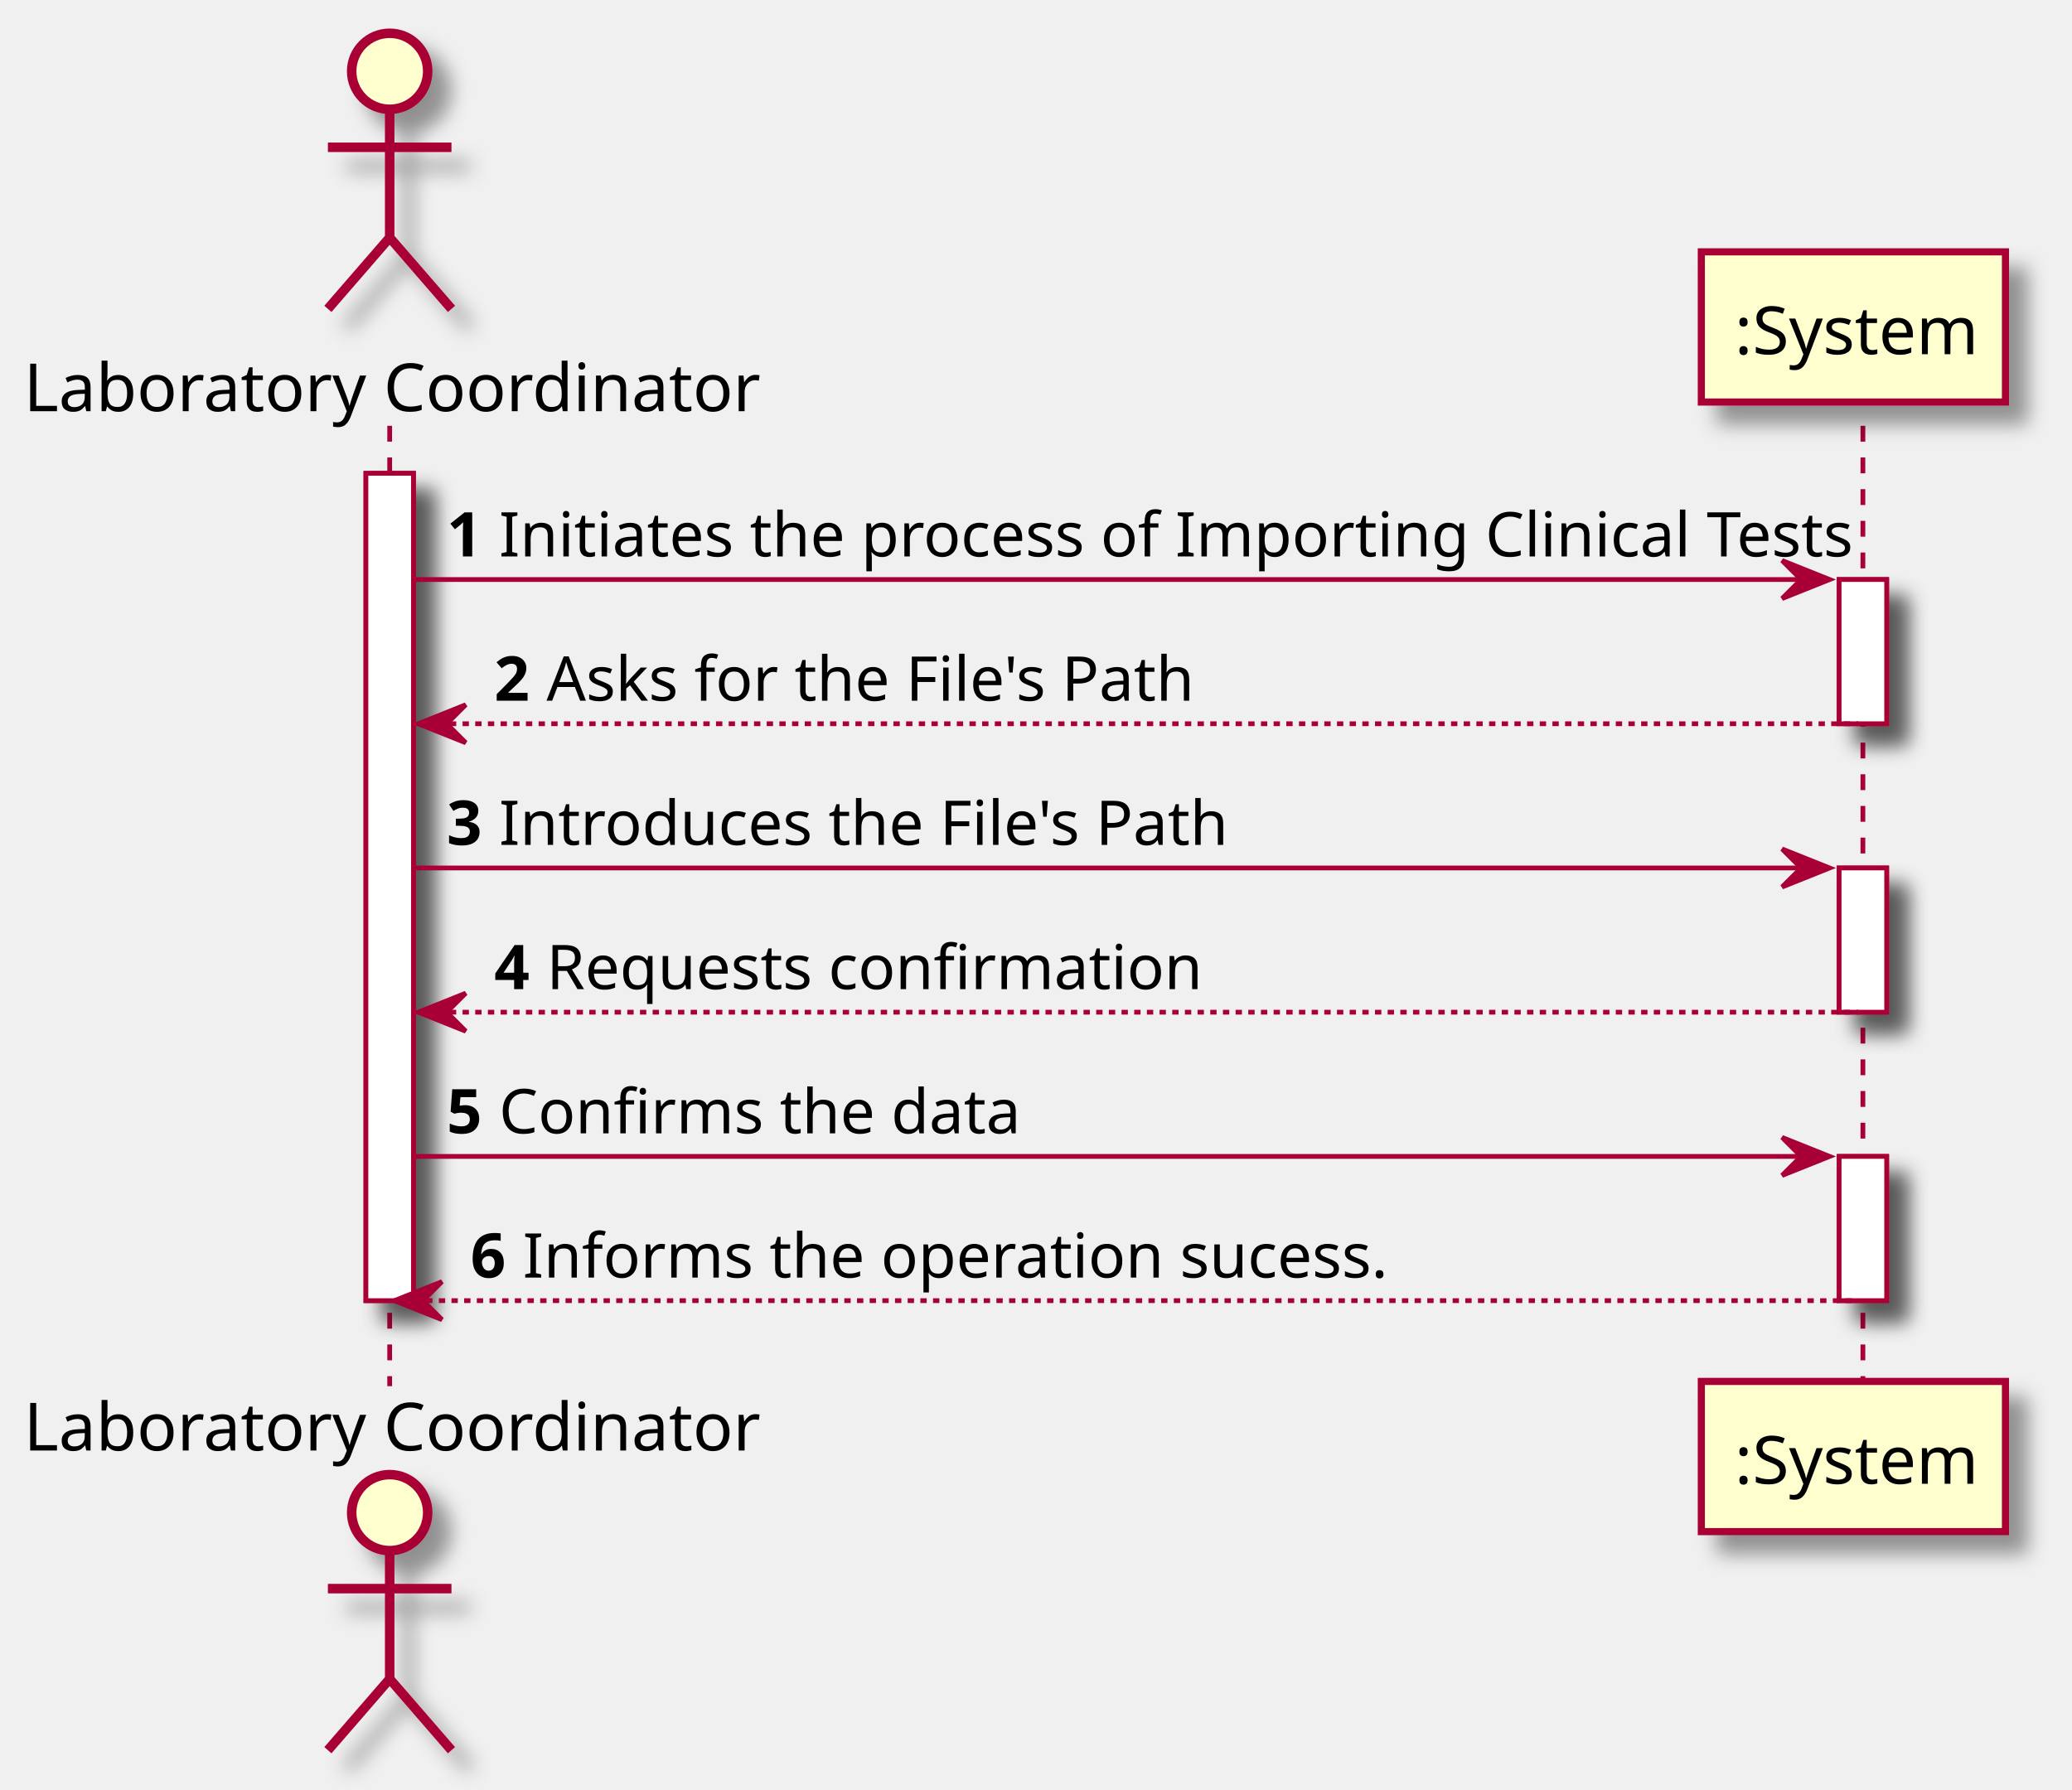
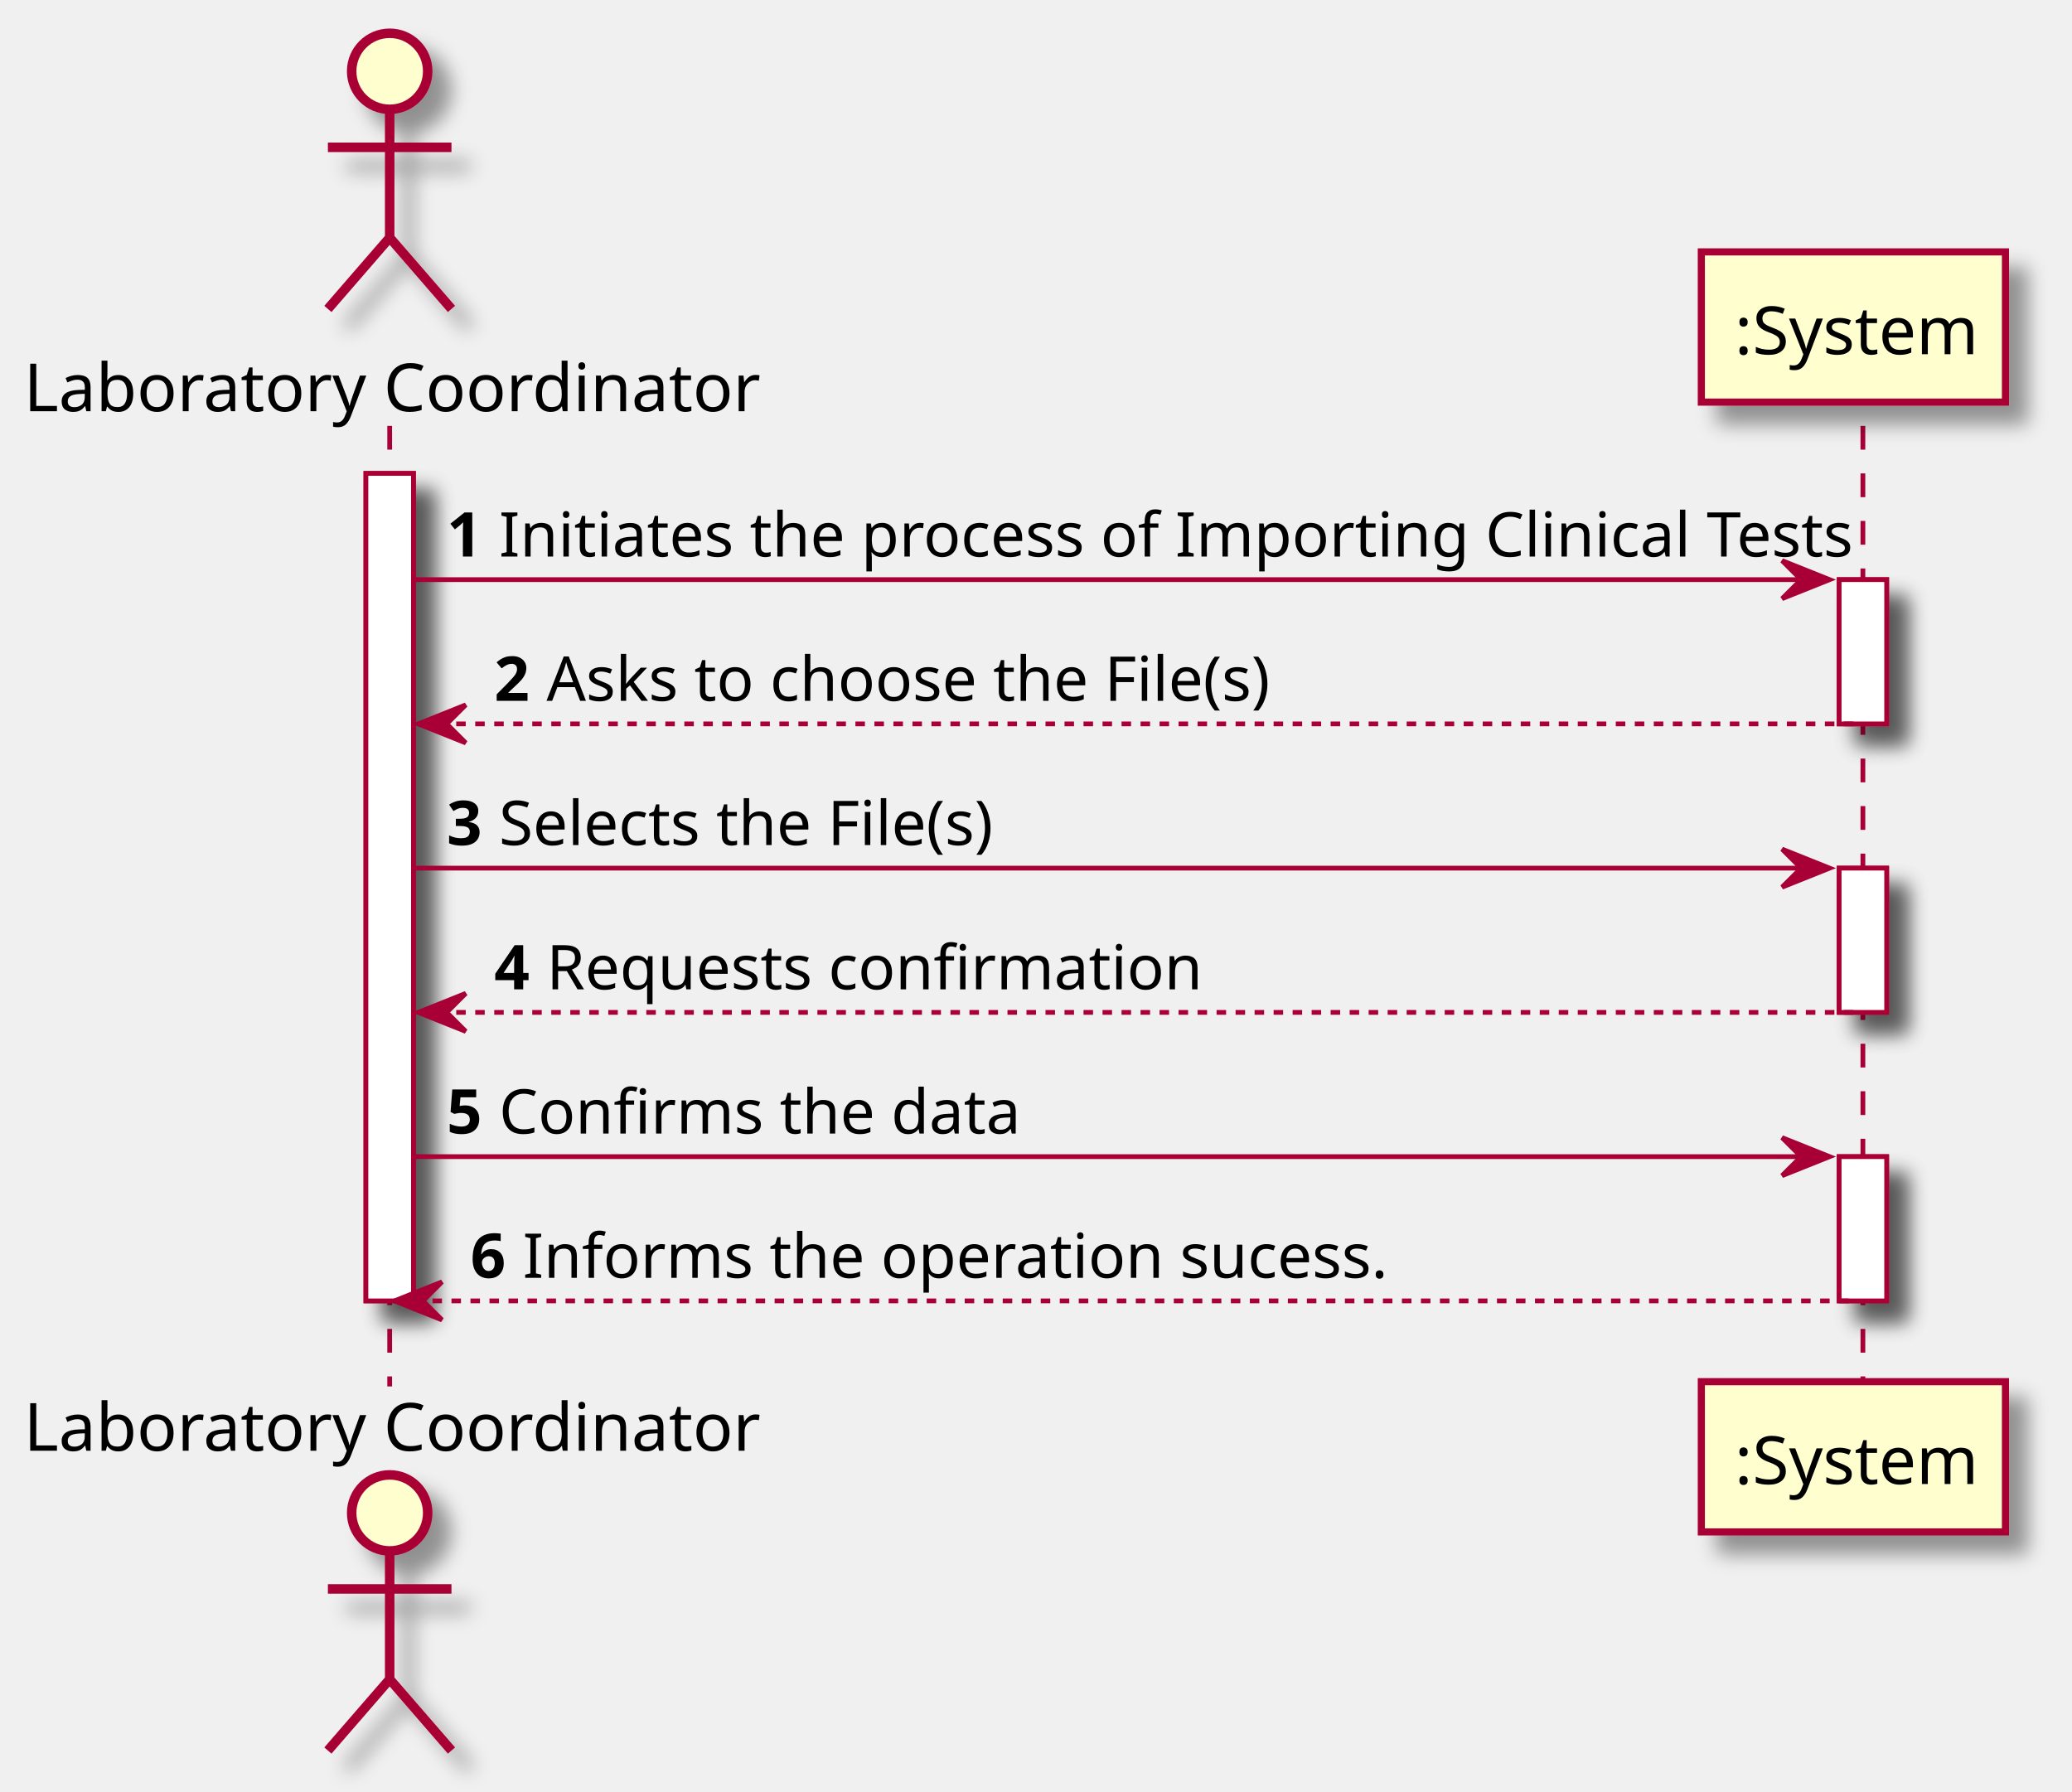
- <svg xmlns="http://www.w3.org/2000/svg" contentScriptType="application/ecmascript" contentStyleType="text/css" height="565.5px" preserveAspectRatio="none" style="width:654px;height:565px;" version="1.1" viewBox="0 0 654 565" width="654px" zoomAndPan="magnify">
+ <svg xmlns="http://www.w3.org/2000/svg" contentScriptType="application/ecmascript" contentStyleType="text/css" height="377px" preserveAspectRatio="none" style="width:436px;height:377px;" version="1.1" viewBox="0 0 436 377" width="436px" zoomAndPan="magnify">
  <defs>
-     <filter height="300%" id="f1q34ff9t0fqp" width="300%" x="-1" y="-1">
-       <feGaussianBlur result="blurOut" stdDeviation="3.0" />
+     <filter height="300%" id="f1mzllk9lrr3lv" width="300%" x="-1" y="-1">
+       <feGaussianBlur result="blurOut" stdDeviation="2.0" />
      <feColorMatrix in="blurOut" result="blurOut2" type="matrix" values="0 0 0 0 0 0 0 0 0 0 0 0 0 0 0 0 0 0 .4 0" />
-       <feOffset dx="6.0" dy="6.0" in="blurOut2" result="blurOut3" />
+       <feOffset dx="4.0" dy="4.0" in="blurOut2" result="blurOut3" />
      <feBlend in="SourceGraphic" in2="blurOut3" mode="normal" />
    </filter>
  </defs>
  <g>
-     <rect fill="#FFFFFF" filter="url(#f1q34ff9t0fqp)" height="261.164" style="stroke:#A80036;stroke-width:1.5;" width="15" x="115.5" y="149.414" />
-     <rect fill="#FFFFFF" filter="url(#f1q34ff9t0fqp)" height="45.527" style="stroke:#A80036;stroke-width:1.5;" width="15" x="580.5" y="182.941" />
-     <rect fill="#FFFFFF" filter="url(#f1q34ff9t0fqp)" height="45.527" style="stroke:#A80036;stroke-width:1.5;" width="15" x="580.5" y="273.996" />
-     <rect fill="#FFFFFF" filter="url(#f1q34ff9t0fqp)" height="45.527" style="stroke:#A80036;stroke-width:1.5;" width="15" x="580.5" y="365.051" />
-     <line style="stroke:#A80036;stroke-width:1.5;stroke-dasharray:5.0,5.0;" x1="123" x2="123" y1="134.414" y2="437.578" />
-     <line style="stroke:#A80036;stroke-width:1.5;stroke-dasharray:5.0,5.0;" x1="588" x2="588" y1="134.414" y2="437.578" />
-     <text fill="#000000" font-family="sans-serif" font-size="21" lengthAdjust="spacing" textLength="222" x="7.5" y="129.8">Laboratory Coordinator</text>
-     <ellipse cx="123" cy="22.5" fill="#FEFECE" filter="url(#f1q34ff9t0fqp)" rx="12" ry="12" style="stroke:#A80036;stroke-width:3.0;" />
-     <path d="M123,34.5 L123,75 M103.5,46.5 L142.5,46.5 M123,75 L103.5,97.5 M123,75 L142.5,97.5 " fill="none" filter="url(#f1q34ff9t0fqp)" style="stroke:#A80036;stroke-width:3.0;" />
-     <text fill="#000000" font-family="sans-serif" font-size="21" lengthAdjust="spacing" textLength="222" x="7.5" y="457.878">Laboratory Coordinator</text>
-     <ellipse cx="123" cy="477.492" fill="#FEFECE" filter="url(#f1q34ff9t0fqp)" rx="12" ry="12" style="stroke:#A80036;stroke-width:3.0;" />
-     <path d="M123,489.492 L123,529.992 M103.5,501.492 L142.5,501.492 M123,529.992 L103.5,552.492 M123,529.992 L142.5,552.492 " fill="none" filter="url(#f1q34ff9t0fqp)" style="stroke:#A80036;stroke-width:3.0;" />
-     <rect fill="#FEFECE" filter="url(#f1q34ff9t0fqp)" height="47.414" style="stroke:#A80036;stroke-width:2.25;" width="96" x="537" y="79.5" />
-     <text fill="#000000" font-family="sans-serif" font-size="21" lengthAdjust="spacing" textLength="75" x="547.5" y="111.8">:System</text>
-     <rect fill="#FEFECE" filter="url(#f1q34ff9t0fqp)" height="47.414" style="stroke:#A80036;stroke-width:2.25;" width="96" x="537" y="436.078" />
-     <text fill="#000000" font-family="sans-serif" font-size="21" lengthAdjust="spacing" textLength="75" x="547.5" y="468.378">:System</text>
-     <rect fill="#FFFFFF" filter="url(#f1q34ff9t0fqp)" height="261.164" style="stroke:#A80036;stroke-width:1.5;" width="15" x="115.5" y="149.414" />
-     <rect fill="#FFFFFF" filter="url(#f1q34ff9t0fqp)" height="45.527" style="stroke:#A80036;stroke-width:1.5;" width="15" x="580.5" y="182.941" />
-     <rect fill="#FFFFFF" filter="url(#f1q34ff9t0fqp)" height="45.527" style="stroke:#A80036;stroke-width:1.5;" width="15" x="580.5" y="273.996" />
-     <rect fill="#FFFFFF" filter="url(#f1q34ff9t0fqp)" height="45.527" style="stroke:#A80036;stroke-width:1.5;" width="15" x="580.5" y="365.051" />
-     <polygon fill="#A80036" points="562.5,176.941,577.5,182.941,562.5,188.941,568.5,182.941" style="stroke:#A80036;stroke-width:1.5;" />
-     <line style="stroke:#A80036;stroke-width:1.5;" x1="130.5" x2="571.5" y1="182.941" y2="182.941" />
-     <text fill="#000000" font-family="sans-serif" font-size="19.5" font-weight="bold" lengthAdjust="spacing" textLength="10.5" x="141" y="175.657">1</text>
-     <text fill="#000000" font-family="sans-serif" font-size="19.5" lengthAdjust="spacing" textLength="405" x="157.5" y="175.657">Initiates the process of Importing Clinical Tests</text>
-     <polygon fill="#A80036" points="147,222.469,132,228.469,147,234.469,141,228.469" style="stroke:#A80036;stroke-width:1.5;" />
-     <line style="stroke:#A80036;stroke-width:1.5;stroke-dasharray:2.0,2.0;" x1="138" x2="586.5" y1="228.469" y2="228.469" />
-     <text fill="#000000" font-family="sans-serif" font-size="19.5" font-weight="bold" lengthAdjust="spacing" textLength="10.5" x="156" y="221.184">2</text>
-     <text fill="#000000" font-family="sans-serif" font-size="19.5" lengthAdjust="spacing" textLength="202.5" x="172.5" y="221.184">Asks for the File's Path</text>
-     <polygon fill="#A80036" points="562.5,267.996,577.5,273.996,562.5,279.996,568.5,273.996" style="stroke:#A80036;stroke-width:1.5;" />
-     <line style="stroke:#A80036;stroke-width:1.5;" x1="130.5" x2="571.5" y1="273.996" y2="273.996" />
-     <text fill="#000000" font-family="sans-serif" font-size="19.5" font-weight="bold" lengthAdjust="spacing" textLength="10.5" x="141" y="266.711">3</text>
-     <text fill="#000000" font-family="sans-serif" font-size="19.5" lengthAdjust="spacing" textLength="220.5" x="157.5" y="266.711">Introduces the File's Path</text>
-     <polygon fill="#A80036" points="147,313.523,132,319.523,147,325.523,141,319.523" style="stroke:#A80036;stroke-width:1.5;" />
-     <line style="stroke:#A80036;stroke-width:1.5;stroke-dasharray:2.0,2.0;" x1="138" x2="586.5" y1="319.523" y2="319.523" />
-     <text fill="#000000" font-family="sans-serif" font-size="19.5" font-weight="bold" lengthAdjust="spacing" textLength="10.5" x="156" y="312.239">4</text>
-     <text fill="#000000" font-family="sans-serif" font-size="19.5" lengthAdjust="spacing" textLength="193.5" x="172.5" y="312.239">Requests confirmation</text>
-     <polygon fill="#A80036" points="562.5,359.051,577.5,365.051,562.5,371.051,568.5,365.051" style="stroke:#A80036;stroke-width:1.5;" />
-     <line style="stroke:#A80036;stroke-width:1.5;" x1="130.5" x2="571.5" y1="365.051" y2="365.051" />
-     <text fill="#000000" font-family="sans-serif" font-size="19.5" font-weight="bold" lengthAdjust="spacing" textLength="10.5" x="141" y="357.766">5</text>
-     <text fill="#000000" font-family="sans-serif" font-size="19.5" lengthAdjust="spacing" textLength="153" x="157.5" y="357.766">Confirms the data</text>
-     <polygon fill="#A80036" points="139.5,404.578,124.5,410.578,139.5,416.578,133.5,410.578" style="stroke:#A80036;stroke-width:1.5;" />
-     <line style="stroke:#A80036;stroke-width:1.5;stroke-dasharray:2.0,2.0;" x1="130.5" x2="586.5" y1="410.578" y2="410.578" />
-     <text fill="#000000" font-family="sans-serif" font-size="19.5" font-weight="bold" lengthAdjust="spacing" textLength="10.5" x="148.5" y="403.293">6</text>
-     <text fill="#000000" font-family="sans-serif" font-size="19.5" lengthAdjust="spacing" textLength="256.5" x="165" y="403.293">Informs the operation sucess.</text>
+     <rect fill="#FFFFFF" filter="url(#f1mzllk9lrr3lv)" height="174.109" style="stroke:#A80036;stroke-width:1.0;" width="10" x="77" y="99.609" />
+     <rect fill="#FFFFFF" filter="url(#f1mzllk9lrr3lv)" height="30.352" style="stroke:#A80036;stroke-width:1.0;" width="10" x="387" y="121.961" />
+     <rect fill="#FFFFFF" filter="url(#f1mzllk9lrr3lv)" height="30.352" style="stroke:#A80036;stroke-width:1.0;" width="10" x="387" y="182.664" />
+     <rect fill="#FFFFFF" filter="url(#f1mzllk9lrr3lv)" height="30.352" style="stroke:#A80036;stroke-width:1.0;" width="10" x="387" y="243.367" />
+     <line style="stroke:#A80036;stroke-width:1.0;stroke-dasharray:5.0,5.0;" x1="82" x2="82" y1="89.609" y2="291.719" />
+     <line style="stroke:#A80036;stroke-width:1.0;stroke-dasharray:5.0,5.0;" x1="392" x2="392" y1="89.609" y2="291.719" />
+     <text fill="#000000" font-family="sans-serif" font-size="14" lengthAdjust="spacing" textLength="148" x="5" y="86.533">Laboratory Coordinator</text>
+     <ellipse cx="82" cy="15" fill="#FEFECE" filter="url(#f1mzllk9lrr3lv)" rx="8" ry="8" style="stroke:#A80036;stroke-width:2.0;" />
+     <path d="M82,23 L82,50 M69,31 L95,31 M82,50 L69,65 M82,50 L95,65 " fill="none" filter="url(#f1mzllk9lrr3lv)" style="stroke:#A80036;stroke-width:2.0;" />
+     <text fill="#000000" font-family="sans-serif" font-size="14" lengthAdjust="spacing" textLength="148" x="5" y="305.252">Laboratory Coordinator</text>
+     <ellipse cx="82" cy="318.328" fill="#FEFECE" filter="url(#f1mzllk9lrr3lv)" rx="8" ry="8" style="stroke:#A80036;stroke-width:2.0;" />
+     <path d="M82,326.328 L82,353.328 M69,334.328 L95,334.328 M82,353.328 L69,368.328 M82,353.328 L95,368.328 " fill="none" filter="url(#f1mzllk9lrr3lv)" style="stroke:#A80036;stroke-width:2.0;" />
+     <rect fill="#FEFECE" filter="url(#f1mzllk9lrr3lv)" height="31.609" style="stroke:#A80036;stroke-width:1.5;" width="64" x="358" y="53" />
+     <text fill="#000000" font-family="sans-serif" font-size="14" lengthAdjust="spacing" textLength="50" x="365" y="74.533">:System</text>
+     <rect fill="#FEFECE" filter="url(#f1mzllk9lrr3lv)" height="31.609" style="stroke:#A80036;stroke-width:1.5;" width="64" x="358" y="290.719" />
+     <text fill="#000000" font-family="sans-serif" font-size="14" lengthAdjust="spacing" textLength="50" x="365" y="312.252">:System</text>
+     <rect fill="#FFFFFF" filter="url(#f1mzllk9lrr3lv)" height="174.109" style="stroke:#A80036;stroke-width:1.0;" width="10" x="77" y="99.609" />
+     <rect fill="#FFFFFF" filter="url(#f1mzllk9lrr3lv)" height="30.352" style="stroke:#A80036;stroke-width:1.0;" width="10" x="387" y="121.961" />
+     <rect fill="#FFFFFF" filter="url(#f1mzllk9lrr3lv)" height="30.352" style="stroke:#A80036;stroke-width:1.0;" width="10" x="387" y="182.664" />
+     <rect fill="#FFFFFF" filter="url(#f1mzllk9lrr3lv)" height="30.352" style="stroke:#A80036;stroke-width:1.0;" width="10" x="387" y="243.367" />
+     <polygon fill="#A80036" points="375,117.961,385,121.961,375,125.961,379,121.961" style="stroke:#A80036;stroke-width:1.0;" />
+     <line style="stroke:#A80036;stroke-width:1.0;" x1="87" x2="381" y1="121.961" y2="121.961" />
+     <text fill="#000000" font-family="sans-serif" font-size="13" font-weight="bold" lengthAdjust="spacing" textLength="7" x="94" y="117.105">1</text>
+     <text fill="#000000" font-family="sans-serif" font-size="13" lengthAdjust="spacing" textLength="270" x="105" y="117.105">Initiates the process of Importing Clinical Tests</text>
+     <polygon fill="#A80036" points="98,148.312,88,152.312,98,156.312,94,152.312" style="stroke:#A80036;stroke-width:1.0;" />
+     <line style="stroke:#A80036;stroke-width:1.0;stroke-dasharray:2.0,2.0;" x1="92" x2="391" y1="152.312" y2="152.312" />
+     <text fill="#000000" font-family="sans-serif" font-size="13" font-weight="bold" lengthAdjust="spacing" textLength="7" x="104" y="147.456">2</text>
+     <text fill="#000000" font-family="sans-serif" font-size="13" lengthAdjust="spacing" textLength="153" x="115" y="147.456">Asks to choose the File(s)</text>
+     <polygon fill="#A80036" points="375,178.664,385,182.664,375,186.664,379,182.664" style="stroke:#A80036;stroke-width:1.0;" />
+     <line style="stroke:#A80036;stroke-width:1.0;" x1="87" x2="381" y1="182.664" y2="182.664" />
+     <text fill="#000000" font-family="sans-serif" font-size="13" font-weight="bold" lengthAdjust="spacing" textLength="7" x="94" y="177.808">3</text>
+     <text fill="#000000" font-family="sans-serif" font-size="13" lengthAdjust="spacing" textLength="106" x="105" y="177.808">Selects the File(s)</text>
+     <polygon fill="#A80036" points="98,209.016,88,213.016,98,217.016,94,213.016" style="stroke:#A80036;stroke-width:1.0;" />
+     <line style="stroke:#A80036;stroke-width:1.0;stroke-dasharray:2.0,2.0;" x1="92" x2="391" y1="213.016" y2="213.016" />
+     <text fill="#000000" font-family="sans-serif" font-size="13" font-weight="bold" lengthAdjust="spacing" textLength="7" x="104" y="208.159">4</text>
+     <text fill="#000000" font-family="sans-serif" font-size="13" lengthAdjust="spacing" textLength="129" x="115" y="208.159">Requests confirmation</text>
+     <polygon fill="#A80036" points="375,239.367,385,243.367,375,247.367,379,243.367" style="stroke:#A80036;stroke-width:1.0;" />
+     <line style="stroke:#A80036;stroke-width:1.0;" x1="87" x2="381" y1="243.367" y2="243.367" />
+     <text fill="#000000" font-family="sans-serif" font-size="13" font-weight="bold" lengthAdjust="spacing" textLength="7" x="94" y="238.511">5</text>
+     <text fill="#000000" font-family="sans-serif" font-size="13" lengthAdjust="spacing" textLength="102" x="105" y="238.511">Confirms the data</text>
+     <polygon fill="#A80036" points="93,269.719,83,273.719,93,277.719,89,273.719" style="stroke:#A80036;stroke-width:1.0;" />
+     <line style="stroke:#A80036;stroke-width:1.0;stroke-dasharray:2.0,2.0;" x1="87" x2="391" y1="273.719" y2="273.719" />
+     <text fill="#000000" font-family="sans-serif" font-size="13" font-weight="bold" lengthAdjust="spacing" textLength="7" x="99" y="268.862">6</text>
+     <text fill="#000000" font-family="sans-serif" font-size="13" lengthAdjust="spacing" textLength="171" x="110" y="268.862">Informs the operation sucess.</text>
  </g>
</svg>
